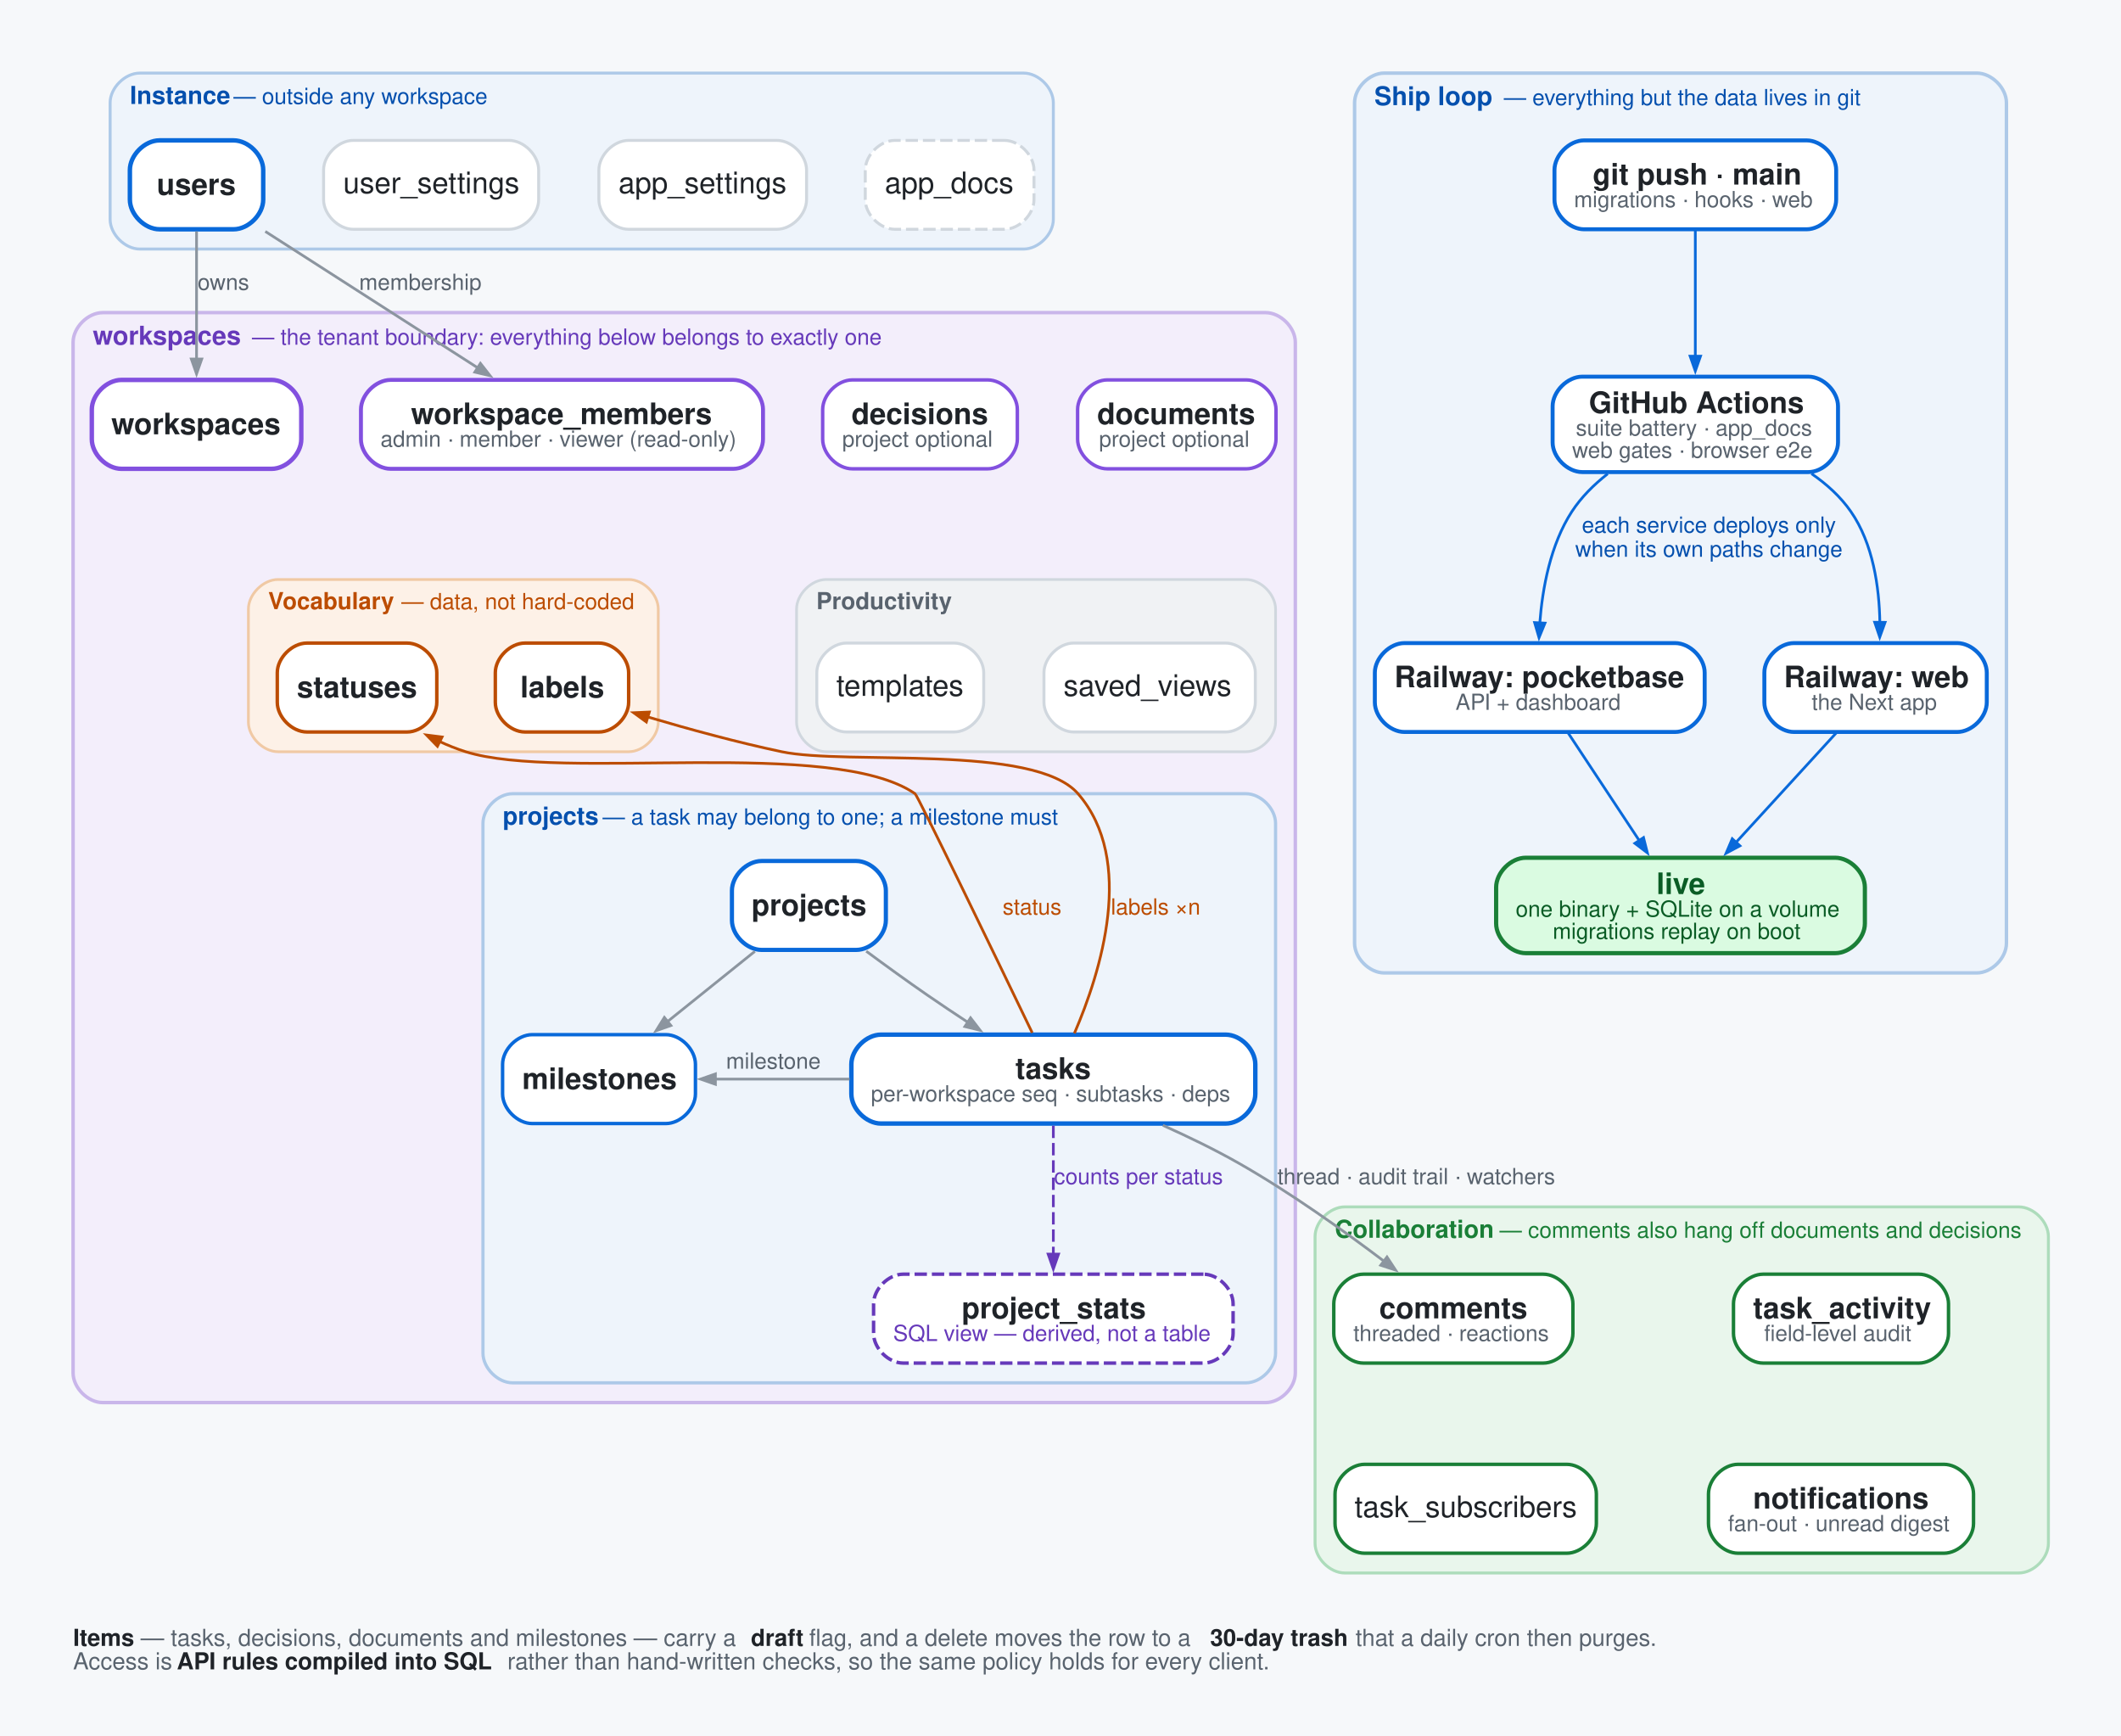
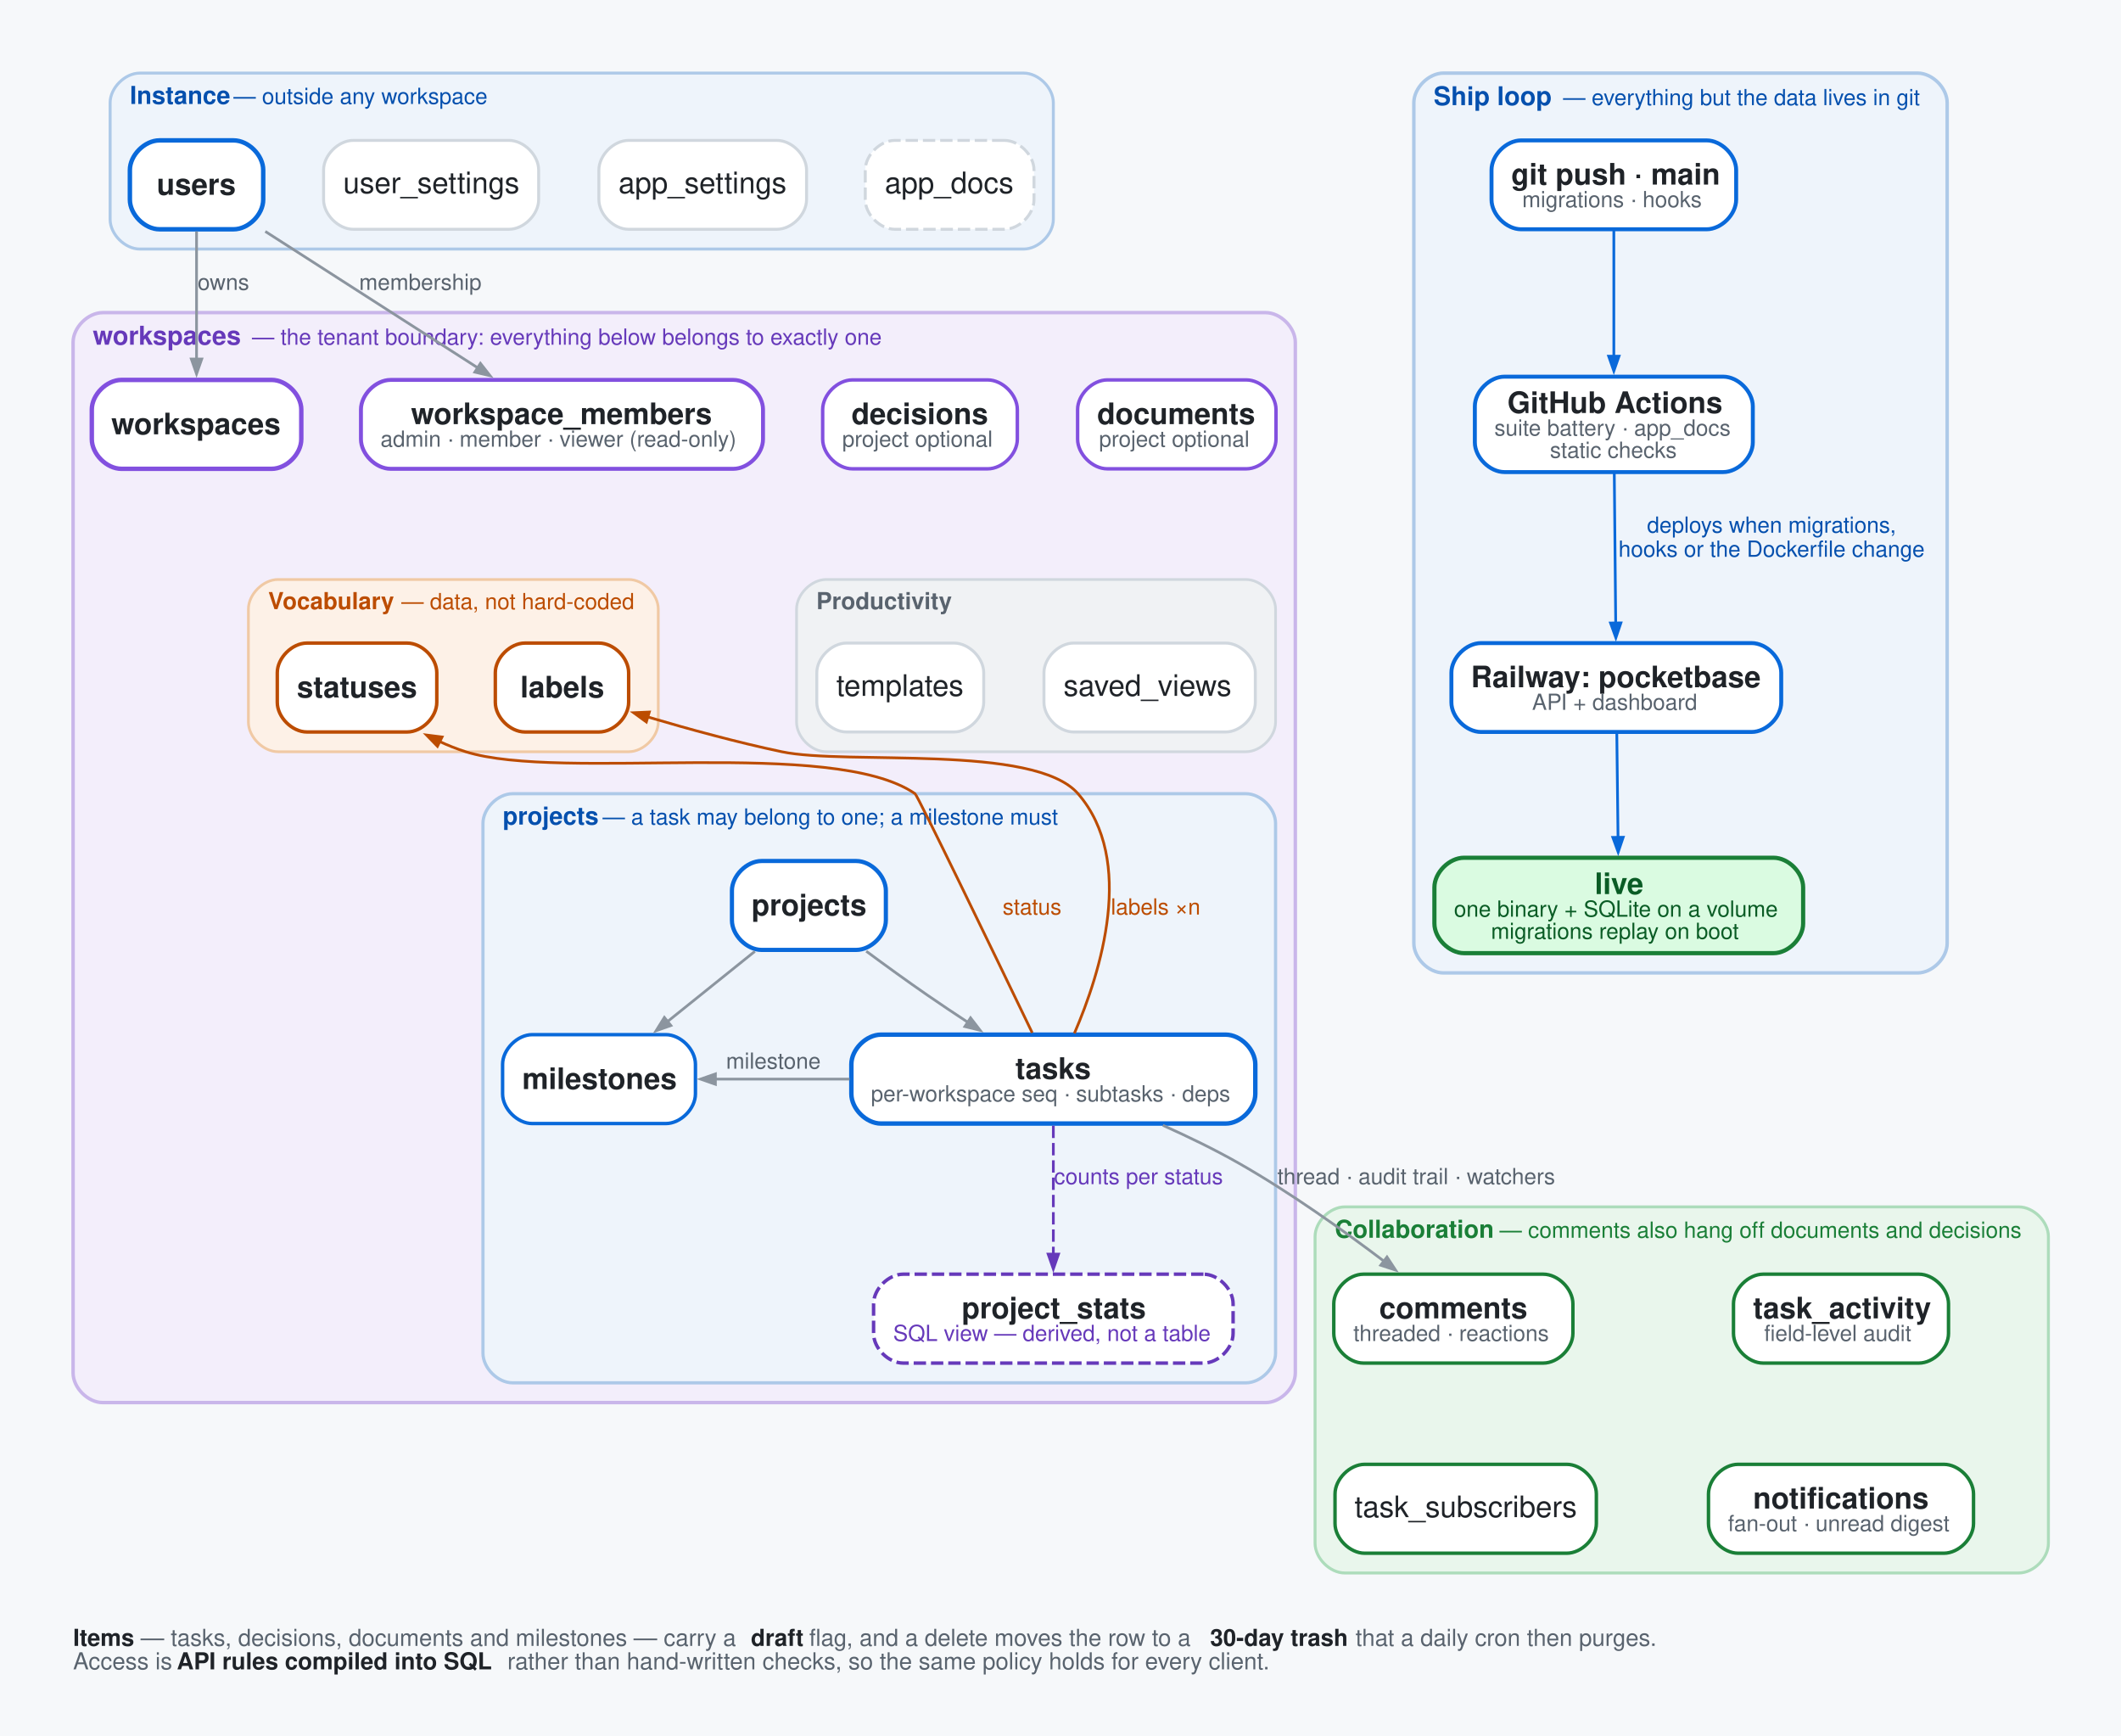
<svg xmlns="http://www.w3.org/2000/svg" width="859pt" height="703pt" viewBox="0.00 0.00 859.00 703.00">
  <g id="graph0" class="graph" transform="scale(1 1) rotate(0) translate(21.6 681.49)">
    <polygon fill="#f6f8fa" stroke="none" points="-21.6,21.6 -21.6,-681.49 837.6,-681.49 837.6,21.6 -21.6,21.6" />
    <text xml:space="preserve" text-anchor="start" x="8" y="-14.98" font-family="Helvetica,sans-Serif" font-weight="bold" font-size="9.50" fill="#1f2328">Items</text>
    <text xml:space="preserve" text-anchor="start" x="32.75" y="-14.98" font-family="Helvetica,sans-Serif" font-size="9.50" fill="#59636e"> — tasks, decisions, documents and milestones — carry a </text>
    <text xml:space="preserve" text-anchor="start" x="282.5" y="-14.98" font-family="Helvetica,sans-Serif" font-weight="bold" font-size="9.50" fill="#1f2328">draft</text>
    <text xml:space="preserve" text-anchor="start" x="303.5" y="-14.98" font-family="Helvetica,sans-Serif" font-size="9.50" fill="#59636e"> flag, and a delete moves the row to a </text>
    <text xml:space="preserve" text-anchor="start" x="468.5" y="-14.98" font-family="Helvetica,sans-Serif" font-weight="bold" font-size="9.50" fill="#1f2328">30-day trash</text>
    <text xml:space="preserve" text-anchor="start" x="524.75" y="-14.98" font-family="Helvetica,sans-Serif" font-size="9.50" fill="#59636e"> that a daily cron then purges.</text>
    <text xml:space="preserve" text-anchor="start" x="8" y="-5.47" font-family="Helvetica,sans-Serif" font-size="9.50" fill="#59636e">Access is </text>
    <text xml:space="preserve" text-anchor="start" x="50" y="-5.47" font-family="Helvetica,sans-Serif" font-weight="bold" font-size="9.50" fill="#1f2328">API rules compiled into SQL</text>
    <text xml:space="preserve" text-anchor="start" x="181.25" y="-5.47" font-family="Helvetica,sans-Serif" font-size="9.50" fill="#59636e"> rather than hand-written checks, so the same policy holds for every client.</text>
    <g id="clust1" class="cluster">
      <path fill="#eef4fb" stroke="#adc9e8" stroke-width="1.2" d="M35,-580.64C35,-580.64 393,-580.64 393,-580.64 399,-580.64 405,-586.64 405,-592.64 405,-592.64 405,-639.89 405,-639.89 405,-645.89 399,-651.89 393,-651.89 393,-651.89 35,-651.89 35,-651.89 29,-651.89 23,-645.89 23,-639.89 23,-639.89 23,-592.64 23,-592.64 23,-586.64 29,-580.64 35,-580.64" />
      <text xml:space="preserve" text-anchor="start" x="31" y="-639.39" font-family="Helvetica,sans-Serif" font-weight="bold" font-size="10.00" fill="#0550ae">Instance</text>
      <text xml:space="preserve" text-anchor="start" x="70" y="-639.39" font-family="Helvetica,sans-Serif" font-size="10.00" fill="#0550ae"> </text>
      <text xml:space="preserve" text-anchor="start" x="73" y="-639.39" font-family="Helvetica,sans-Serif" font-size="9.00" fill="#0550ae">— outside any workspace</text>
    </g>
    <g id="clust3" class="cluster">
      <path fill="#f3eefb" stroke="#c9b6ea" stroke-width="1.4" d="M20,-113.5C20,-113.5 491,-113.5 491,-113.5 497,-113.5 503,-119.5 503,-125.5 503,-125.5 503,-542.89 503,-542.89 503,-548.89 497,-554.89 491,-554.89 491,-554.89 20,-554.89 20,-554.89 14,-554.89 8,-548.89 8,-542.89 8,-542.89 8,-125.5 8,-125.5 8,-119.5 14,-113.5 20,-113.5" />
      <text xml:space="preserve" text-anchor="start" x="16" y="-541.91" font-family="Helvetica,sans-Serif" font-weight="bold" font-size="10.50" fill="#6639ba">workspaces</text>
      <text xml:space="preserve" text-anchor="start" x="77.5" y="-541.91" font-family="Helvetica,sans-Serif" font-size="10.50" fill="#6639ba"> </text>
      <text xml:space="preserve" text-anchor="start" x="80.5" y="-541.91" font-family="Helvetica,sans-Serif" font-size="9.00" fill="#6639ba">— the tenant boundary: everything below belongs to exactly one</text>
    </g>
    <g id="clust5" class="cluster">
      <path fill="#fdf1e7" stroke="#f0c9a4" stroke-width="1.1" d="M91,-377.07C91,-377.07 233,-377.07 233,-377.07 239,-377.07 245,-383.07 245,-389.07 245,-389.07 245,-434.82 245,-434.82 245,-440.82 239,-446.82 233,-446.82 233,-446.82 91,-446.82 91,-446.82 85,-446.82 79,-440.82 79,-434.82 79,-434.82 79,-389.07 79,-389.07 79,-383.07 85,-377.07 91,-377.07" />
      <text xml:space="preserve" text-anchor="start" x="87" y="-434.8" font-family="Helvetica,sans-Serif" font-weight="bold" font-size="9.50" fill="#bc4c00">Vocabulary</text>
      <text xml:space="preserve" text-anchor="start" x="138" y="-434.8" font-family="Helvetica,sans-Serif" font-size="9.50" fill="#bc4c00"> </text>
      <text xml:space="preserve" text-anchor="start" x="141" y="-434.8" font-family="Helvetica,sans-Serif" font-size="9.00" fill="#bc4c00">— data, not hard-coded</text>
    </g>
    <g id="clust7" class="cluster">
      <path fill="#f0f2f4" stroke="#d0d7de" stroke-width="1.1" d="M313,-377.07C313,-377.07 483,-377.07 483,-377.07 489,-377.07 495,-383.07 495,-389.07 495,-389.07 495,-434.82 495,-434.82 495,-440.82 489,-446.82 483,-446.82 483,-446.82 313,-446.82 313,-446.82 307,-446.82 301,-440.82 301,-434.82 301,-434.82 301,-389.07 301,-389.07 301,-383.07 307,-377.07 313,-377.07" />
      <text xml:space="preserve" text-anchor="start" x="309" y="-434.8" font-family="Helvetica,sans-Serif" font-weight="bold" font-size="9.50" fill="#59636e">Productivity</text>
    </g>
    <g id="clust9" class="cluster">
      <path fill="#eef4fb" stroke="#adc9e8" stroke-width="1.3" d="M186,-121.5C186,-121.5 483,-121.5 483,-121.5 489,-121.5 495,-127.5 495,-133.5 495,-133.5 495,-348.07 495,-348.07 495,-354.07 489,-360.07 483,-360.07 483,-360.07 186,-360.07 186,-360.07 180,-360.07 174,-354.07 174,-348.07 174,-348.07 174,-133.5 174,-133.5 174,-127.5 180,-121.5 186,-121.5" />
      <text xml:space="preserve" text-anchor="start" x="182" y="-347.57" font-family="Helvetica,sans-Serif" font-weight="bold" font-size="10.00" fill="#0550ae">projects</text>
      <text xml:space="preserve" text-anchor="start" x="219.5" y="-347.57" font-family="Helvetica,sans-Serif" font-size="10.00" fill="#0550ae"> </text>
      <text xml:space="preserve" text-anchor="start" x="222.5" y="-347.57" font-family="Helvetica,sans-Serif" font-size="9.00" fill="#0550ae">— a task may belong to one; a milestone must</text>
    </g>
    <g id="clust11" class="cluster">
      <path fill="#e9f6ec" stroke="#addcbb" stroke-width="1.2" d="M523,-44.5C523,-44.5 796,-44.5 796,-44.5 802,-44.5 808,-50.5 808,-56.5 808,-56.5 808,-180.75 808,-180.75 808,-186.75 802,-192.75 796,-192.75 796,-192.75 523,-192.75 523,-192.75 517,-192.75 511,-186.75 511,-180.75 511,-180.75 511,-56.5 511,-56.5 511,-50.5 517,-44.5 523,-44.5" />
      <text xml:space="preserve" text-anchor="start" x="519" y="-180.25" font-family="Helvetica,sans-Serif" font-weight="bold" font-size="10.00" fill="#1a7f37">Collaboration</text>
      <text xml:space="preserve" text-anchor="start" x="582.75" y="-180.25" font-family="Helvetica,sans-Serif" font-size="10.00" fill="#1a7f37"> </text>
      <text xml:space="preserve" text-anchor="start" x="585.75" y="-180.25" font-family="Helvetica,sans-Serif" font-size="9.00" fill="#1a7f37">— comments also hang off documents and decisions</text>
    </g>
    <g id="clust14" class="cluster">
-       <path fill="#eef4fb" stroke="#adc9e8" stroke-width="1.4" d="M539,-287.5C539,-287.5 779,-287.5 779,-287.5 785,-287.5 791,-293.5 791,-299.5 791,-299.5 791,-639.89 791,-639.89 791,-645.89 785,-651.89 779,-651.89 779,-651.89 539,-651.89 539,-651.89 533,-651.89 527,-645.89 527,-639.89 527,-639.89 527,-299.5 527,-299.5 527,-293.5 533,-287.5 539,-287.5" />
-       <text xml:space="preserve" text-anchor="start" x="535" y="-638.91" font-family="Helvetica,sans-Serif" font-weight="bold" font-size="10.50" fill="#0550ae">Ship loop</text>
-       <text xml:space="preserve" text-anchor="start" x="584.5" y="-638.91" font-family="Helvetica,sans-Serif" font-size="10.50" fill="#0550ae"> </text>
-       <text xml:space="preserve" text-anchor="start" x="587.5" y="-638.91" font-family="Helvetica,sans-Serif" font-size="9.00" fill="#0550ae">— everything but the data lives in git</text>
+       <path fill="#eef4fb" stroke="#adc9e8" stroke-width="1.4" d="M563,-287.5C563,-287.5 755,-287.5 755,-287.5 761,-287.5 767,-293.5 767,-299.5 767,-299.5 767,-639.89 767,-639.89 767,-645.89 761,-651.89 755,-651.89 755,-651.89 563,-651.89 563,-651.89 557,-651.89 551,-645.89 551,-639.89 551,-639.89 551,-299.5 551,-299.5 551,-293.5 557,-287.5 563,-287.5" />
+       <text xml:space="preserve" text-anchor="start" x="559" y="-638.91" font-family="Helvetica,sans-Serif" font-weight="bold" font-size="10.50" fill="#0550ae">Ship loop</text>
+       <text xml:space="preserve" text-anchor="start" x="608.5" y="-638.91" font-family="Helvetica,sans-Serif" font-size="10.50" fill="#0550ae"> </text>
+       <text xml:space="preserve" text-anchor="start" x="611.5" y="-638.91" font-family="Helvetica,sans-Serif" font-size="9.00" fill="#0550ae">— everything but the data lives in git</text>
    </g>
    <g id="node1" class="node">
      <path fill="#ffffff" stroke="#0969da" stroke-width="1.8" d="M73,-624.64C73,-624.64 43,-624.64 43,-624.64 37,-624.64 31,-618.64 31,-612.64 31,-612.64 31,-600.64 31,-600.64 31,-594.64 37,-588.64 43,-588.64 43,-588.64 73,-588.64 73,-588.64 79,-588.64 85,-594.64 85,-600.64 85,-600.64 85,-612.64 85,-612.64 85,-618.64 79,-624.64 73,-624.64" />
      <text xml:space="preserve" text-anchor="start" x="41.88" y="-602.62" font-family="Helvetica,sans-Serif" font-weight="bold" font-size="12.00" fill="#1f2328">users</text>
    </g>
    <g id="node5" class="node">
      <path fill="#ffffff" stroke="#8250df" stroke-width="1.8" d="M88.42,-527.64C88.42,-527.64 27.58,-527.64 27.58,-527.64 21.58,-527.64 15.58,-521.64 15.58,-515.64 15.58,-515.64 15.58,-503.64 15.58,-503.64 15.58,-497.64 21.58,-491.64 27.58,-491.64 27.58,-491.64 88.42,-491.64 88.42,-491.64 94.42,-491.64 100.42,-497.64 100.42,-503.64 100.42,-503.64 100.42,-515.64 100.42,-515.64 100.42,-521.64 94.42,-527.64 88.42,-527.64" />
      <text xml:space="preserve" text-anchor="start" x="23.5" y="-505.62" font-family="Helvetica,sans-Serif" font-weight="bold" font-size="12.00" fill="#1f2328">workspaces</text>
    </g>
    <g id="edge3" class="edge">
      <path fill="none" stroke="#8c959f" stroke-width="1.1" d="M58,-587.77C58,-573.18 58,-552.36 58,-536.04" />
      <polygon fill="#8c959f" stroke="#8c959f" stroke-width="1.1" points="60.1,-536.09 58,-530.09 55.9,-536.09 60.1,-536.09" />
      <text xml:space="preserve" text-anchor="middle" x="68.88" y="-564.09" font-family="Helvetica,sans-Serif" font-size="9.00" fill="#59636e">owns</text>
    </g>
    <g id="node6" class="node">
      <path fill="#ffffff" stroke="#8250df" stroke-width="1.6" d="M275.42,-527.64C275.42,-527.64 136.58,-527.64 136.58,-527.64 130.58,-527.64 124.58,-521.64 124.58,-515.64 124.58,-515.64 124.58,-503.64 124.58,-503.64 124.58,-497.64 130.58,-491.64 136.58,-491.64 136.58,-491.64 275.42,-491.64 275.42,-491.64 281.42,-491.64 287.42,-497.64 287.42,-503.64 287.42,-503.64 287.42,-515.64 287.42,-515.64 287.42,-521.64 281.42,-527.64 275.42,-527.64" />
      <text xml:space="preserve" text-anchor="start" x="144.88" y="-509.74" font-family="Helvetica,sans-Serif" font-weight="bold" font-size="12.00" fill="#1f2328">workspace_members</text>
      <text xml:space="preserve" text-anchor="start" x="132.5" y="-500.59" font-family="Helvetica,sans-Serif" font-size="9.00" fill="#59636e">admin · member · viewer (read-only)</text>
    </g>
    <g id="edge4" class="edge">
      <path fill="none" stroke="#8c959f" stroke-width="1.1" d="M85.84,-587.77C110.23,-572.11 145.77,-549.3 171.87,-532.55" />
      <polygon fill="#8c959f" stroke="#8c959f" stroke-width="1.1" points="172.97,-534.34 176.89,-529.33 170.7,-530.8 172.97,-534.34" />
      <text xml:space="preserve" text-anchor="middle" x="148.64" y="-564.09" font-family="Helvetica,sans-Serif" font-size="9.00" fill="#59636e">membership</text>
    </g>
    <g id="node2" class="node">
      <path fill="#ffffff" stroke="#d0d7de" stroke-width="1.2" d="M184.55,-624.64C184.55,-624.64 121.45,-624.64 121.45,-624.64 115.45,-624.64 109.45,-618.64 109.45,-612.64 109.45,-612.64 109.45,-600.64 109.45,-600.64 109.45,-594.64 115.45,-588.64 121.45,-588.64 121.45,-588.64 184.55,-588.64 184.55,-588.64 190.55,-588.64 196.55,-594.64 196.55,-600.64 196.55,-600.64 196.55,-612.64 196.55,-612.64 196.55,-618.64 190.55,-624.64 184.55,-624.64" />
      <text xml:space="preserve" text-anchor="start" x="117.38" y="-603.26" font-family="Helvetica,sans-Serif" font-size="12.00" fill="#1f2328">user_settings</text>
    </g>
    <g id="node3" class="node">
      <path fill="#ffffff" stroke="#d0d7de" stroke-width="1.2" d="M293.05,-624.64C293.05,-624.64 232.95,-624.64 232.95,-624.64 226.95,-624.64 220.95,-618.64 220.95,-612.64 220.95,-612.64 220.95,-600.64 220.95,-600.64 220.95,-594.64 226.95,-588.64 232.95,-588.64 232.95,-588.64 293.05,-588.64 293.05,-588.64 299.05,-588.64 305.05,-594.64 305.05,-600.64 305.05,-600.64 305.05,-612.64 305.05,-612.64 305.05,-618.64 299.05,-624.64 293.05,-624.64" />
      <text xml:space="preserve" text-anchor="start" x="228.88" y="-603.26" font-family="Helvetica,sans-Serif" font-size="12.00" fill="#1f2328">app_settings</text>
    </g>
    <g id="node4" class="node">
      <path fill="#ffffff" stroke="#d0d7de" stroke-width="1.2" stroke-dasharray="5,2" d="M385.17,-624.64C385.17,-624.64 340.83,-624.64 340.83,-624.64 334.83,-624.64 328.83,-618.64 328.83,-612.64 328.83,-612.64 328.83,-600.64 328.83,-600.64 328.83,-594.64 334.83,-588.64 340.83,-588.64 340.83,-588.64 385.17,-588.64 385.17,-588.64 391.17,-588.64 397.17,-594.64 397.17,-600.64 397.17,-600.64 397.17,-612.64 397.17,-612.64 397.17,-618.64 391.17,-624.64 385.17,-624.64" />
      <text xml:space="preserve" text-anchor="start" x="336.75" y="-603.26" font-family="Helvetica,sans-Serif" font-size="12.00" fill="#1f2328">app_docs</text>
    </g>
    <g id="node9" class="node">
      <path fill="#ffffff" stroke="#bc4c00" stroke-width="1.4" d="M143.3,-421.07C143.3,-421.07 102.7,-421.07 102.7,-421.07 96.7,-421.07 90.7,-415.07 90.7,-409.07 90.7,-409.07 90.7,-397.07 90.7,-397.07 90.7,-391.07 96.7,-385.07 102.7,-385.07 102.7,-385.07 143.3,-385.07 143.3,-385.07 149.3,-385.07 155.3,-391.07 155.3,-397.07 155.3,-397.07 155.3,-409.07 155.3,-409.07 155.3,-415.07 149.3,-421.07 143.3,-421.07" />
      <text xml:space="preserve" text-anchor="start" x="98.62" y="-399.05" font-family="Helvetica,sans-Serif" font-weight="bold" font-size="12.00" fill="#1f2328">statuses</text>
    </g>
    <g id="node10" class="node">
      <path fill="#ffffff" stroke="#bc4c00" stroke-width="1.4" d="M221,-421.07C221,-421.07 191,-421.07 191,-421.07 185,-421.07 179,-415.07 179,-409.07 179,-409.07 179,-397.07 179,-397.07 179,-391.07 185,-385.07 191,-385.07 191,-385.07 221,-385.07 221,-385.07 227,-385.07 233,-391.07 233,-397.07 233,-397.07 233,-409.07 233,-409.07 233,-415.07 227,-421.07 221,-421.07" />
      <text xml:space="preserve" text-anchor="start" x="189.12" y="-399.05" font-family="Helvetica,sans-Serif" font-weight="bold" font-size="12.00" fill="#1f2328">labels</text>
    </g>
    <g id="node7" class="node">
      <path fill="#ffffff" stroke="#8250df" stroke-width="1.4" d="M378.42,-527.64C378.42,-527.64 323.58,-527.64 323.58,-527.64 317.58,-527.64 311.58,-521.64 311.58,-515.64 311.58,-515.64 311.58,-503.64 311.58,-503.64 311.58,-497.64 317.58,-491.64 323.58,-491.64 323.58,-491.64 378.42,-491.64 378.42,-491.64 384.42,-491.64 390.42,-497.64 390.42,-503.64 390.42,-503.64 390.42,-515.64 390.42,-515.64 390.42,-521.64 384.42,-527.64 378.42,-527.64" />
      <text xml:space="preserve" text-anchor="start" x="323.25" y="-509.74" font-family="Helvetica,sans-Serif" font-weight="bold" font-size="12.00" fill="#1f2328">decisions</text>
      <text xml:space="preserve" text-anchor="start" x="319.5" y="-500.59" font-family="Helvetica,sans-Serif" font-size="9.00" fill="#59636e">project optional</text>
    </g>
    <g id="node11" class="node">
      <path fill="#ffffff" stroke="#d0d7de" stroke-width="1.2" d="M364.8,-421.07C364.8,-421.07 321.2,-421.07 321.2,-421.07 315.2,-421.07 309.2,-415.07 309.2,-409.07 309.2,-409.07 309.2,-397.07 309.2,-397.07 309.2,-391.07 315.2,-385.07 321.2,-385.07 321.2,-385.07 364.8,-385.07 364.8,-385.07 370.8,-385.07 376.8,-391.07 376.8,-397.07 376.8,-397.07 376.8,-409.07 376.8,-409.07 376.8,-415.07 370.8,-421.07 364.8,-421.07" />
      <text xml:space="preserve" text-anchor="start" x="317.12" y="-399.69" font-family="Helvetica,sans-Serif" font-size="12.00" fill="#1f2328">templates</text>
    </g>
    <g id="node8" class="node">
      <path fill="#ffffff" stroke="#8250df" stroke-width="1.4" d="M483.17,-527.64C483.17,-527.64 426.83,-527.64 426.83,-527.64 420.83,-527.64 414.83,-521.64 414.83,-515.64 414.83,-515.64 414.83,-503.64 414.83,-503.64 414.83,-497.64 420.83,-491.64 426.83,-491.64 426.83,-491.64 483.17,-491.64 483.17,-491.64 489.17,-491.64 495.17,-497.64 495.17,-503.64 495.17,-503.64 495.17,-515.64 495.17,-515.64 495.17,-521.64 489.17,-527.64 483.17,-527.64" />
      <text xml:space="preserve" text-anchor="start" x="422.75" y="-509.74" font-family="Helvetica,sans-Serif" font-weight="bold" font-size="12.00" fill="#1f2328">documents</text>
      <text xml:space="preserve" text-anchor="start" x="423.5" y="-500.59" font-family="Helvetica,sans-Serif" font-size="9.00" fill="#59636e">project optional</text>
    </g>
    <g id="node12" class="node">
      <path fill="#ffffff" stroke="#d0d7de" stroke-width="1.2" d="M474.8,-421.07C474.8,-421.07 413.2,-421.07 413.2,-421.07 407.2,-421.07 401.2,-415.07 401.2,-409.07 401.2,-409.07 401.2,-397.07 401.2,-397.07 401.2,-391.07 407.2,-385.07 413.2,-385.07 413.2,-385.07 474.8,-385.07 474.8,-385.07 480.8,-385.07 486.8,-391.07 486.8,-397.07 486.8,-397.07 486.8,-409.07 486.8,-409.07 486.8,-415.07 480.8,-421.07 474.8,-421.07" />
      <text xml:space="preserve" text-anchor="start" x="409.12" y="-399.69" font-family="Helvetica,sans-Serif" font-size="12.00" fill="#1f2328">saved_views</text>
    </g>
    <g id="node13" class="node">
      <path fill="#ffffff" stroke="#0969da" stroke-width="1.7" d="M325.17,-332.82C325.17,-332.82 286.83,-332.82 286.83,-332.82 280.83,-332.82 274.83,-326.82 274.83,-320.82 274.83,-320.82 274.83,-308.82 274.83,-308.82 274.83,-302.82 280.83,-296.82 286.83,-296.82 286.83,-296.82 325.17,-296.82 325.17,-296.82 331.17,-296.82 337.17,-302.82 337.17,-308.82 337.17,-308.82 337.17,-320.82 337.17,-320.82 337.17,-326.82 331.17,-332.82 325.17,-332.82" />
      <text xml:space="preserve" text-anchor="start" x="282.75" y="-310.8" font-family="Helvetica,sans-Serif" font-weight="bold" font-size="12.00" fill="#1f2328">projects</text>
    </g>
    <g id="node14" class="node">
      <path fill="#ffffff" stroke="#0969da" stroke-width="1.4" d="M248.05,-262.5C248.05,-262.5 193.95,-262.5 193.95,-262.5 187.95,-262.5 181.95,-256.5 181.95,-250.5 181.95,-250.5 181.95,-238.5 181.95,-238.5 181.95,-232.5 187.95,-226.5 193.95,-226.5 193.95,-226.5 248.05,-226.5 248.05,-226.5 254.05,-226.5 260.05,-232.5 260.05,-238.5 260.05,-238.5 260.05,-250.5 260.05,-250.5 260.05,-256.5 254.05,-262.5 248.05,-262.5" />
      <text xml:space="preserve" text-anchor="start" x="189.88" y="-240.47" font-family="Helvetica,sans-Serif" font-weight="bold" font-size="12.00" fill="#1f2328">milestones</text>
    </g>
    <g id="edge12" class="edge">
      <path fill="none" stroke="#8c959f" stroke-width="1.1" d="M284.11,-296.23C273.3,-287.54 260.15,-276.97 248.65,-267.73" />
      <polygon fill="#8c959f" stroke="#8c959f" stroke-width="1.1" points="250.11,-266.2 244.11,-264.08 247.47,-269.47 250.11,-266.2" />
    </g>
    <g id="node15" class="node">
      <path fill="#ffffff" stroke="#0969da" stroke-width="1.8" d="M474.8,-262.5C474.8,-262.5 335.2,-262.5 335.2,-262.5 329.2,-262.5 323.2,-256.5 323.2,-250.5 323.2,-250.5 323.2,-238.5 323.2,-238.5 323.2,-232.5 329.2,-226.5 335.2,-226.5 335.2,-226.5 474.8,-226.5 474.8,-226.5 480.8,-226.5 486.8,-232.5 486.8,-238.5 486.8,-238.5 486.8,-250.5 486.8,-250.5 486.8,-256.5 480.8,-262.5 474.8,-262.5" />
      <text xml:space="preserve" text-anchor="start" x="389.62" y="-244.6" font-family="Helvetica,sans-Serif" font-weight="bold" font-size="12.00" fill="#1f2328">tasks</text>
      <text xml:space="preserve" text-anchor="start" x="331.12" y="-235.45" font-family="Helvetica,sans-Serif" font-size="9.00" fill="#59636e">per-workspace seq · subtasks · deps</text>
    </g>
    <g id="edge11" class="edge">
      <path fill="none" stroke="#8c959f" stroke-width="1.1" d="M329.23,-296.29C337.03,-290.52 345.83,-284.14 354,-278.5 359.24,-274.88 364.84,-271.14 370.35,-267.52" />
      <polygon fill="#8c959f" stroke="#8c959f" stroke-width="1.1" points="371.47,-269.3 375.35,-264.26 369.17,-265.78 371.47,-269.3" />
    </g>
    <g id="edge13" class="edge">
      <path fill="none" stroke="#bc4c00" stroke-width="1.1" d="M396.45,-263.26C381.05,-295.25 350.09,-359.31 349,-360.07 315.58,-383.16 205.75,-364.88 167,-377.07 163.43,-378.2 159.82,-379.64 156.29,-381.27" />
      <polygon fill="#bc4c00" stroke="#bc4c00" stroke-width="1.1" points="155.56,-379.28 151.13,-383.84 157.44,-383.04 155.56,-379.28" />
      <text xml:space="preserve" text-anchor="middle" x="396.38" y="-311.14" font-family="Helvetica,sans-Serif" font-size="9.00" fill="#bc4c00">status</text>
    </g>
    <g id="edge14" class="edge">
      <path fill="none" stroke="#bc4c00" stroke-width="1.1" d="M413.53,-263.04C424.21,-287.82 438.43,-333.08 415,-360.07 397.34,-380.41 321.36,-371.53 295,-377.07 276.89,-380.88 257.03,-386.33 240.68,-391.17" />
      <polygon fill="#bc4c00" stroke="#bc4c00" stroke-width="1.1" points="240.17,-389.13 235.02,-392.87 241.37,-393.15 240.17,-389.13" />
      <text xml:space="preserve" text-anchor="middle" x="446.43" y="-311.14" font-family="Helvetica,sans-Serif" font-size="9.00" fill="#bc4c00">labels ×n</text>
    </g>
    <g id="edge15" class="edge">
      <path fill="none" stroke="#8c959f" stroke-width="1.1" d="M322.47,-244.5C303.77,-244.5 284.54,-244.5 267.92,-244.5" />
      <polygon fill="#8c959f" stroke="#8c959f" stroke-width="1.1" points="268.14,-242.4 262.14,-244.5 268.14,-246.6 268.14,-242.4" />
      <text xml:space="preserve" text-anchor="middle" x="291.62" y="-248.7" font-family="Helvetica,sans-Serif" font-size="9.00" fill="#59636e">milestone</text>
    </g>
    <g id="node16" class="node">
      <path fill="#ffffff" stroke="#6639ba" stroke-width="1.4" stroke-dasharray="5,2" d="M465.8,-165.5C465.8,-165.5 344.2,-165.5 344.2,-165.5 338.2,-165.5 332.2,-159.5 332.2,-153.5 332.2,-153.5 332.2,-141.5 332.2,-141.5 332.2,-135.5 338.2,-129.5 344.2,-129.5 344.2,-129.5 465.8,-129.5 465.8,-129.5 471.8,-129.5 477.8,-135.5 477.8,-141.5 477.8,-141.5 477.8,-153.5 477.8,-153.5 477.8,-159.5 471.8,-165.5 465.8,-165.5" />
      <text xml:space="preserve" text-anchor="start" x="367.88" y="-147.6" font-family="Helvetica,sans-Serif" font-weight="bold" font-size="12.00" fill="#1f2328">project_stats</text>
      <text xml:space="preserve" text-anchor="start" x="340.12" y="-138.45" font-family="Helvetica,sans-Serif" font-size="9.00" fill="#6639ba">SQL view — derived, not a table</text>
    </g>
    <g id="edge16" class="edge">
      <path fill="none" stroke="#6639ba" stroke-width="1.1" stroke-dasharray="5,2" d="M405,-225.63C405,-210.94 405,-189.96 405,-173.59" />
      <polygon fill="#6639ba" stroke="#6639ba" stroke-width="1.1" points="407.1,-173.63 405,-167.63 402.9,-173.63 407.1,-173.63" />
      <text xml:space="preserve" text-anchor="middle" x="439.5" y="-201.95" font-family="Helvetica,sans-Serif" font-size="9.00" fill="#6639ba">counts per status</text>
    </g>
    <g id="node17" class="node">
      <path fill="#ffffff" stroke="#1a7f37" stroke-width="1.4" d="M603.42,-165.5C603.42,-165.5 530.58,-165.5 530.58,-165.5 524.58,-165.5 518.58,-159.5 518.58,-153.5 518.58,-153.5 518.58,-141.5 518.58,-141.5 518.58,-135.5 524.58,-129.5 530.58,-129.5 530.58,-129.5 603.42,-129.5 603.42,-129.5 609.42,-129.5 615.42,-135.5 615.42,-141.5 615.42,-141.5 615.42,-153.5 615.42,-153.5 615.42,-159.5 609.42,-165.5 603.42,-165.5" />
      <text xml:space="preserve" text-anchor="start" x="537" y="-147.6" font-family="Helvetica,sans-Serif" font-weight="bold" font-size="12.00" fill="#1f2328">comments</text>
      <text xml:space="preserve" text-anchor="start" x="526.5" y="-138.45" font-family="Helvetica,sans-Serif" font-size="9.00" fill="#59636e">threaded · reactions</text>
    </g>
    <g id="edge17" class="edge">
      <path fill="none" stroke="#8c959f" stroke-width="1.1" d="M449.36,-225.78C459.62,-221.19 470.35,-215.98 480,-210.5 500.68,-198.75 522.47,-183.21 539.08,-170.63" />
      <polygon fill="#8c959f" stroke="#8c959f" stroke-width="1.1" points="540.13,-172.46 543.62,-167.15 537.58,-169.13 540.13,-172.46" />
      <text xml:space="preserve" text-anchor="middle" x="551.97" y="-201.95" font-family="Helvetica,sans-Serif" font-size="9.00" fill="#59636e">thread · audit trail · watchers</text>
    </g>
    <g id="node19" class="node">
      <path fill="#ffffff" stroke="#1a7f37" stroke-width="1.4" d="M612.92,-88.5C612.92,-88.5 531.08,-88.5 531.08,-88.5 525.08,-88.5 519.08,-82.5 519.08,-76.5 519.08,-76.5 519.08,-64.5 519.08,-64.5 519.08,-58.5 525.08,-52.5 531.08,-52.5 531.08,-52.5 612.92,-52.5 612.92,-52.5 618.92,-52.5 624.92,-58.5 624.92,-64.5 624.92,-64.5 624.92,-76.5 624.92,-76.5 624.92,-82.5 618.92,-88.5 612.92,-88.5" />
      <text xml:space="preserve" text-anchor="start" x="527" y="-67.12" font-family="Helvetica,sans-Serif" font-size="12.00" fill="#1f2328">task_subscribers</text>
    </g>
    <g id="node18" class="node">
      <path fill="#ffffff" stroke="#1a7f37" stroke-width="1.4" d="M755.54,-165.5C755.54,-165.5 692.46,-165.5 692.46,-165.5 686.46,-165.5 680.46,-159.5 680.46,-153.5 680.46,-153.5 680.46,-141.5 680.46,-141.5 680.46,-135.5 686.46,-129.5 692.46,-129.5 692.46,-129.5 755.54,-129.5 755.54,-129.5 761.54,-129.5 767.54,-135.5 767.54,-141.5 767.54,-141.5 767.54,-153.5 767.54,-153.5 767.54,-159.5 761.54,-165.5 755.54,-165.5" />
      <text xml:space="preserve" text-anchor="start" x="688.38" y="-147.6" font-family="Helvetica,sans-Serif" font-weight="bold" font-size="12.00" fill="#1f2328">task_activity</text>
      <text xml:space="preserve" text-anchor="start" x="692.88" y="-138.45" font-family="Helvetica,sans-Serif" font-size="9.00" fill="#59636e">field-level audit</text>
    </g>
    <g id="node20" class="node">
      <path fill="#ffffff" stroke="#1a7f37" stroke-width="1.4" d="M765.67,-88.5C765.67,-88.5 682.33,-88.5 682.33,-88.5 676.33,-88.5 670.33,-82.5 670.33,-76.5 670.33,-76.5 670.33,-64.5 670.33,-64.5 670.33,-58.5 676.33,-52.5 682.33,-52.5 682.33,-52.5 765.67,-52.5 765.67,-52.5 771.67,-52.5 777.67,-58.5 777.67,-64.5 777.67,-64.5 777.67,-76.5 777.67,-76.5 777.67,-82.5 771.67,-88.5 765.67,-88.5" />
      <text xml:space="preserve" text-anchor="start" x="688.38" y="-70.6" font-family="Helvetica,sans-Serif" font-weight="bold" font-size="12.00" fill="#1f2328">notifications</text>
      <text xml:space="preserve" text-anchor="start" x="678.25" y="-61.45" font-family="Helvetica,sans-Serif" font-size="9.00" fill="#59636e">fan-out · unread digest</text>
    </g>
    <g id="node21" class="node">
-       <path fill="#ffffff" stroke="#0969da" stroke-width="1.6" d="M710.04,-624.64C710.04,-624.64 619.96,-624.64 619.96,-624.64 613.96,-624.64 607.96,-618.64 607.96,-612.64 607.96,-612.64 607.96,-600.64 607.96,-600.64 607.96,-594.64 613.96,-588.64 619.96,-588.64 619.96,-588.64 710.04,-588.64 710.04,-588.64 716.04,-588.64 722.04,-594.64 722.04,-600.64 722.04,-600.64 722.04,-612.64 722.04,-612.64 722.04,-618.64 716.04,-624.64 710.04,-624.64" />
-       <text xml:space="preserve" text-anchor="start" x="623.38" y="-606.74" font-family="Helvetica,sans-Serif" font-weight="bold" font-size="12.00" fill="#1f2328">git push · main</text>
-       <text xml:space="preserve" text-anchor="start" x="615.88" y="-597.59" font-family="Helvetica,sans-Serif" font-size="9.00" fill="#59636e">migrations · hooks · web</text>
+       <path fill="#ffffff" stroke="#0969da" stroke-width="1.6" d="M669.54,-624.64C669.54,-624.64 594.46,-624.64 594.46,-624.64 588.46,-624.64 582.46,-618.64 582.46,-612.64 582.46,-612.64 582.46,-600.64 582.46,-600.64 582.46,-594.64 588.46,-588.64 594.46,-588.64 594.46,-588.64 669.54,-588.64 669.54,-588.64 675.54,-588.64 681.54,-594.64 681.54,-600.64 681.54,-600.64 681.54,-612.64 681.54,-612.64 681.54,-618.64 675.54,-624.64 669.54,-624.64" />
+       <text xml:space="preserve" text-anchor="start" x="590.38" y="-606.74" font-family="Helvetica,sans-Serif" font-weight="bold" font-size="12.00" fill="#1f2328">git push · main</text>
+       <text xml:space="preserve" text-anchor="start" x="594.88" y="-597.59" font-family="Helvetica,sans-Serif" font-size="9.00" fill="#59636e">migrations · hooks</text>
    </g>
    <g id="node22" class="node">
-       <path fill="#ffffff" stroke="#0969da" stroke-width="1.6" d="M710.79,-528.96C710.79,-528.96 619.21,-528.96 619.21,-528.96 613.21,-528.96 607.21,-522.96 607.21,-516.96 607.21,-516.96 607.21,-502.32 607.21,-502.32 607.21,-496.32 613.21,-490.32 619.21,-490.32 619.21,-490.32 710.79,-490.32 710.79,-490.32 716.79,-490.32 722.79,-496.32 722.79,-502.32 722.79,-502.32 722.79,-516.96 722.79,-516.96 722.79,-522.96 716.79,-528.96 710.79,-528.96" />
-       <text xml:space="preserve" text-anchor="start" x="621.88" y="-514.24" font-family="Helvetica,sans-Serif" font-weight="bold" font-size="12.00" fill="#1f2328">GitHub Actions</text>
-       <text xml:space="preserve" text-anchor="start" x="616.62" y="-505.09" font-family="Helvetica,sans-Serif" font-size="9.00" fill="#59636e">suite battery · app_docs</text>
-       <text xml:space="preserve" text-anchor="start" x="615.12" y="-496.09" font-family="Helvetica,sans-Serif" font-size="9.00" fill="#59636e">web gates · browser e2e</text>
+       <path fill="#ffffff" stroke="#0969da" stroke-width="1.6" d="M676.29,-528.96C676.29,-528.96 587.71,-528.96 587.71,-528.96 581.71,-528.96 575.71,-522.96 575.71,-516.96 575.71,-516.96 575.71,-502.32 575.71,-502.32 575.71,-496.32 581.71,-490.32 587.71,-490.32 587.71,-490.32 676.29,-490.32 676.29,-490.32 682.29,-490.32 688.29,-496.32 688.29,-502.32 688.29,-502.32 688.29,-516.96 688.29,-516.96 688.29,-522.96 682.29,-528.96 676.29,-528.96" />
+       <text xml:space="preserve" text-anchor="start" x="588.88" y="-514.24" font-family="Helvetica,sans-Serif" font-weight="bold" font-size="12.00" fill="#1f2328">GitHub Actions</text>
+       <text xml:space="preserve" text-anchor="start" x="583.62" y="-505.09" font-family="Helvetica,sans-Serif" font-size="9.00" fill="#59636e">suite battery · app_docs</text>
+       <text xml:space="preserve" text-anchor="start" x="606.12" y="-496.09" font-family="Helvetica,sans-Serif" font-size="9.00" fill="#59636e">static checks</text>
    </g>
    <g id="edge18" class="edge">
-       <path fill="none" stroke="#0969da" stroke-width="1.1" d="M665,-588.22C665,-573.95 665,-553.52 665,-537.21" />
-       <polygon fill="#0969da" stroke="#0969da" stroke-width="1.1" points="667.1,-537.25 665,-531.25 662.9,-537.25 667.1,-537.25" />
+       <path fill="none" stroke="#0969da" stroke-width="1.1" d="M632,-588.22C632,-573.95 632,-553.52 632,-537.21" />
+       <polygon fill="#0969da" stroke="#0969da" stroke-width="1.1" points="634.1,-537.25 632,-531.25 629.9,-537.25 634.1,-537.25" />
    </g>
    <g id="node23" class="node">
-       <path fill="#ffffff" stroke="#0969da" stroke-width="1.6" d="M656.79,-421.07C656.79,-421.07 547.21,-421.07 547.21,-421.07 541.21,-421.07 535.21,-415.07 535.21,-409.07 535.21,-409.07 535.21,-397.07 535.21,-397.07 535.21,-391.07 541.21,-385.07 547.21,-385.07 547.21,-385.07 656.79,-385.07 656.79,-385.07 662.79,-385.07 668.79,-391.07 668.79,-397.07 668.79,-397.07 668.79,-409.07 668.79,-409.07 668.79,-415.07 662.79,-421.07 656.79,-421.07" />
-       <text xml:space="preserve" text-anchor="start" x="543.12" y="-403.17" font-family="Helvetica,sans-Serif" font-weight="bold" font-size="12.00" fill="#1f2328">Railway: pocketbase</text>
-       <text xml:space="preserve" text-anchor="start" x="567.88" y="-394.02" font-family="Helvetica,sans-Serif" font-size="9.00" fill="#59636e">API + dashboard</text>
+       <path fill="#ffffff" stroke="#0969da" stroke-width="1.6" d="M687.79,-421.07C687.79,-421.07 578.21,-421.07 578.21,-421.07 572.21,-421.07 566.21,-415.07 566.21,-409.07 566.21,-409.07 566.21,-397.07 566.21,-397.07 566.21,-391.07 572.21,-385.07 578.21,-385.07 578.21,-385.07 687.79,-385.07 687.79,-385.07 693.79,-385.07 699.79,-391.07 699.79,-397.07 699.79,-397.07 699.79,-409.07 699.79,-409.07 699.79,-415.07 693.79,-421.07 687.79,-421.07" />
+       <text xml:space="preserve" text-anchor="start" x="574.12" y="-403.17" font-family="Helvetica,sans-Serif" font-weight="bold" font-size="12.00" fill="#1f2328">Railway: pocketbase</text>
+       <text xml:space="preserve" text-anchor="start" x="598.88" y="-394.02" font-family="Helvetica,sans-Serif" font-size="9.00" fill="#59636e">API + dashboard</text>
    </g>
    <g id="edge19" class="edge">
-       <path fill="none" stroke="#0969da" stroke-width="1.1" d="M629.51,-489.62C623.94,-485.25 618.79,-480.15 615,-474.32 606.33,-460.98 603.09,-443.38 602.01,-429.13" />
-       <polygon fill="#0969da" stroke="#0969da" stroke-width="1.1" points="604.11,-429.15 601.7,-423.27 599.92,-429.37 604.11,-429.15" />
-       <text xml:space="preserve" text-anchor="middle" x="670.5" y="-465.77" font-family="Helvetica,sans-Serif" font-size="9.00" fill="#0550ae">each service deploys only</text>
-       <text xml:space="preserve" text-anchor="middle" x="670.5" y="-456.02" font-family="Helvetica,sans-Serif" font-size="9.00" fill="#0550ae">when its own paths change</text>
+       <path fill="none" stroke="#0969da" stroke-width="1.1" d="M632.18,-489.94C632.34,-472.98 632.58,-447.84 632.76,-429.14" />
+       <polygon fill="#0969da" stroke="#0969da" stroke-width="1.1" points="634.86,-429.24 632.82,-423.22 630.66,-429.2 634.86,-429.24" />
+       <text xml:space="preserve" text-anchor="middle" x="695.88" y="-465.77" font-family="Helvetica,sans-Serif" font-size="9.00" fill="#0550ae">deploys when migrations,</text>
+       <text xml:space="preserve" text-anchor="middle" x="695.88" y="-456.02" font-family="Helvetica,sans-Serif" font-size="9.00" fill="#0550ae">hooks or the Dockerfile change</text>
    </g>
    <g id="node24" class="node">
-       <path fill="#ffffff" stroke="#0969da" stroke-width="1.6" d="M771.04,-421.07C771.04,-421.07 704.96,-421.07 704.96,-421.07 698.96,-421.07 692.96,-415.07 692.96,-409.07 692.96,-409.07 692.96,-397.07 692.96,-397.07 692.96,-391.07 698.96,-385.07 704.96,-385.07 704.96,-385.07 771.04,-385.07 771.04,-385.07 777.04,-385.07 783.04,-391.07 783.04,-397.07 783.04,-397.07 783.04,-409.07 783.04,-409.07 783.04,-415.07 777.04,-421.07 771.04,-421.07" />
-       <text xml:space="preserve" text-anchor="start" x="700.88" y="-403.17" font-family="Helvetica,sans-Serif" font-weight="bold" font-size="12.00" fill="#1f2328">Railway: web</text>
-       <text xml:space="preserve" text-anchor="start" x="712.12" y="-394.02" font-family="Helvetica,sans-Serif" font-size="9.00" fill="#59636e">the Next app</text>
+       <path fill="#dafbe1" stroke="#1a7f37" stroke-width="1.7" d="M696.67,-334.14C696.67,-334.14 571.33,-334.14 571.33,-334.14 565.33,-334.14 559.33,-328.14 559.33,-322.14 559.33,-322.14 559.33,-307.5 559.33,-307.5 559.33,-301.5 565.33,-295.5 571.33,-295.5 571.33,-295.5 696.67,-295.5 696.67,-295.5 702.67,-295.5 708.67,-301.5 708.67,-307.5 708.67,-307.5 708.67,-322.14 708.67,-322.14 708.67,-328.14 702.67,-334.14 696.67,-334.14" />
+       <text xml:space="preserve" text-anchor="start" x="624.25" y="-319.42" font-family="Helvetica,sans-Serif" font-weight="bold" font-size="12.00" fill="#0a5c25">live</text>
+       <text xml:space="preserve" text-anchor="start" x="567.25" y="-310.27" font-family="Helvetica,sans-Serif" font-size="9.00" fill="#0a5c25">one binary + SQLite on a volume</text>
+       <text xml:space="preserve" text-anchor="start" x="582.25" y="-301.27" font-family="Helvetica,sans-Serif" font-size="9.00" fill="#0a5c25">migrations replay on boot</text>
    </g>
    <g id="edge20" class="edge">
-       <path fill="none" stroke="#0969da" stroke-width="1.1" d="M712.06,-489.67C718.21,-485.43 723.81,-480.36 728,-474.32 737.01,-461.34 739.5,-443.73 739.74,-429.4" />
-       <polygon fill="#0969da" stroke="#0969da" stroke-width="1.1" points="741.85,-429.46 739.69,-423.48 737.65,-429.5 741.85,-429.46" />
-     </g>
-     <g id="node25" class="node">
-       <path fill="#dafbe1" stroke="#1a7f37" stroke-width="1.7" d="M721.67,-334.14C721.67,-334.14 596.33,-334.14 596.33,-334.14 590.33,-334.14 584.33,-328.14 584.33,-322.14 584.33,-322.14 584.33,-307.5 584.33,-307.5 584.33,-301.5 590.33,-295.5 596.33,-295.5 596.33,-295.5 721.67,-295.5 721.67,-295.5 727.67,-295.5 733.67,-301.5 733.67,-307.5 733.67,-307.5 733.67,-322.14 733.67,-322.14 733.67,-328.14 727.67,-334.14 721.67,-334.14" />
-       <text xml:space="preserve" text-anchor="start" x="649.25" y="-319.42" font-family="Helvetica,sans-Serif" font-weight="bold" font-size="12.00" fill="#0a5c25">live</text>
-       <text xml:space="preserve" text-anchor="start" x="592.25" y="-310.27" font-family="Helvetica,sans-Serif" font-size="9.00" fill="#0a5c25">one binary + SQLite on a volume</text>
-       <text xml:space="preserve" text-anchor="start" x="607.25" y="-301.27" font-family="Helvetica,sans-Serif" font-size="9.00" fill="#0a5c25">migrations replay on boot</text>
-     </g>
-     <g id="edge21" class="edge">
-       <path fill="none" stroke="#0969da" stroke-width="1.1" d="M613.53,-384.62C621.83,-372.07 633.14,-354.96 642.4,-340.94" />
-       <polygon fill="#0969da" stroke="#0969da" stroke-width="1.1" points="644.02,-342.3 645.58,-336.13 640.52,-339.98 644.02,-342.3" />
-     </g>
-     <g id="edge22" class="edge">
-       <path fill="none" stroke="#0969da" stroke-width="1.1" d="M722.01,-384.62C710.31,-371.84 694.28,-354.34 681.32,-340.18" />
-       <polygon fill="#0969da" stroke="#0969da" stroke-width="1.1" points="683.06,-338.98 677.46,-335.97 679.96,-341.82 683.06,-338.98" />
+       <path fill="none" stroke="#0969da" stroke-width="1.1" d="M633.2,-384.62C633.34,-372.41 633.54,-355.88 633.7,-342.08" />
+       <polygon fill="#0969da" stroke="#0969da" stroke-width="1.1" points="635.79,-342.43 633.76,-336.41 631.59,-342.38 635.79,-342.43" />
    </g>
  </g>
</svg>
